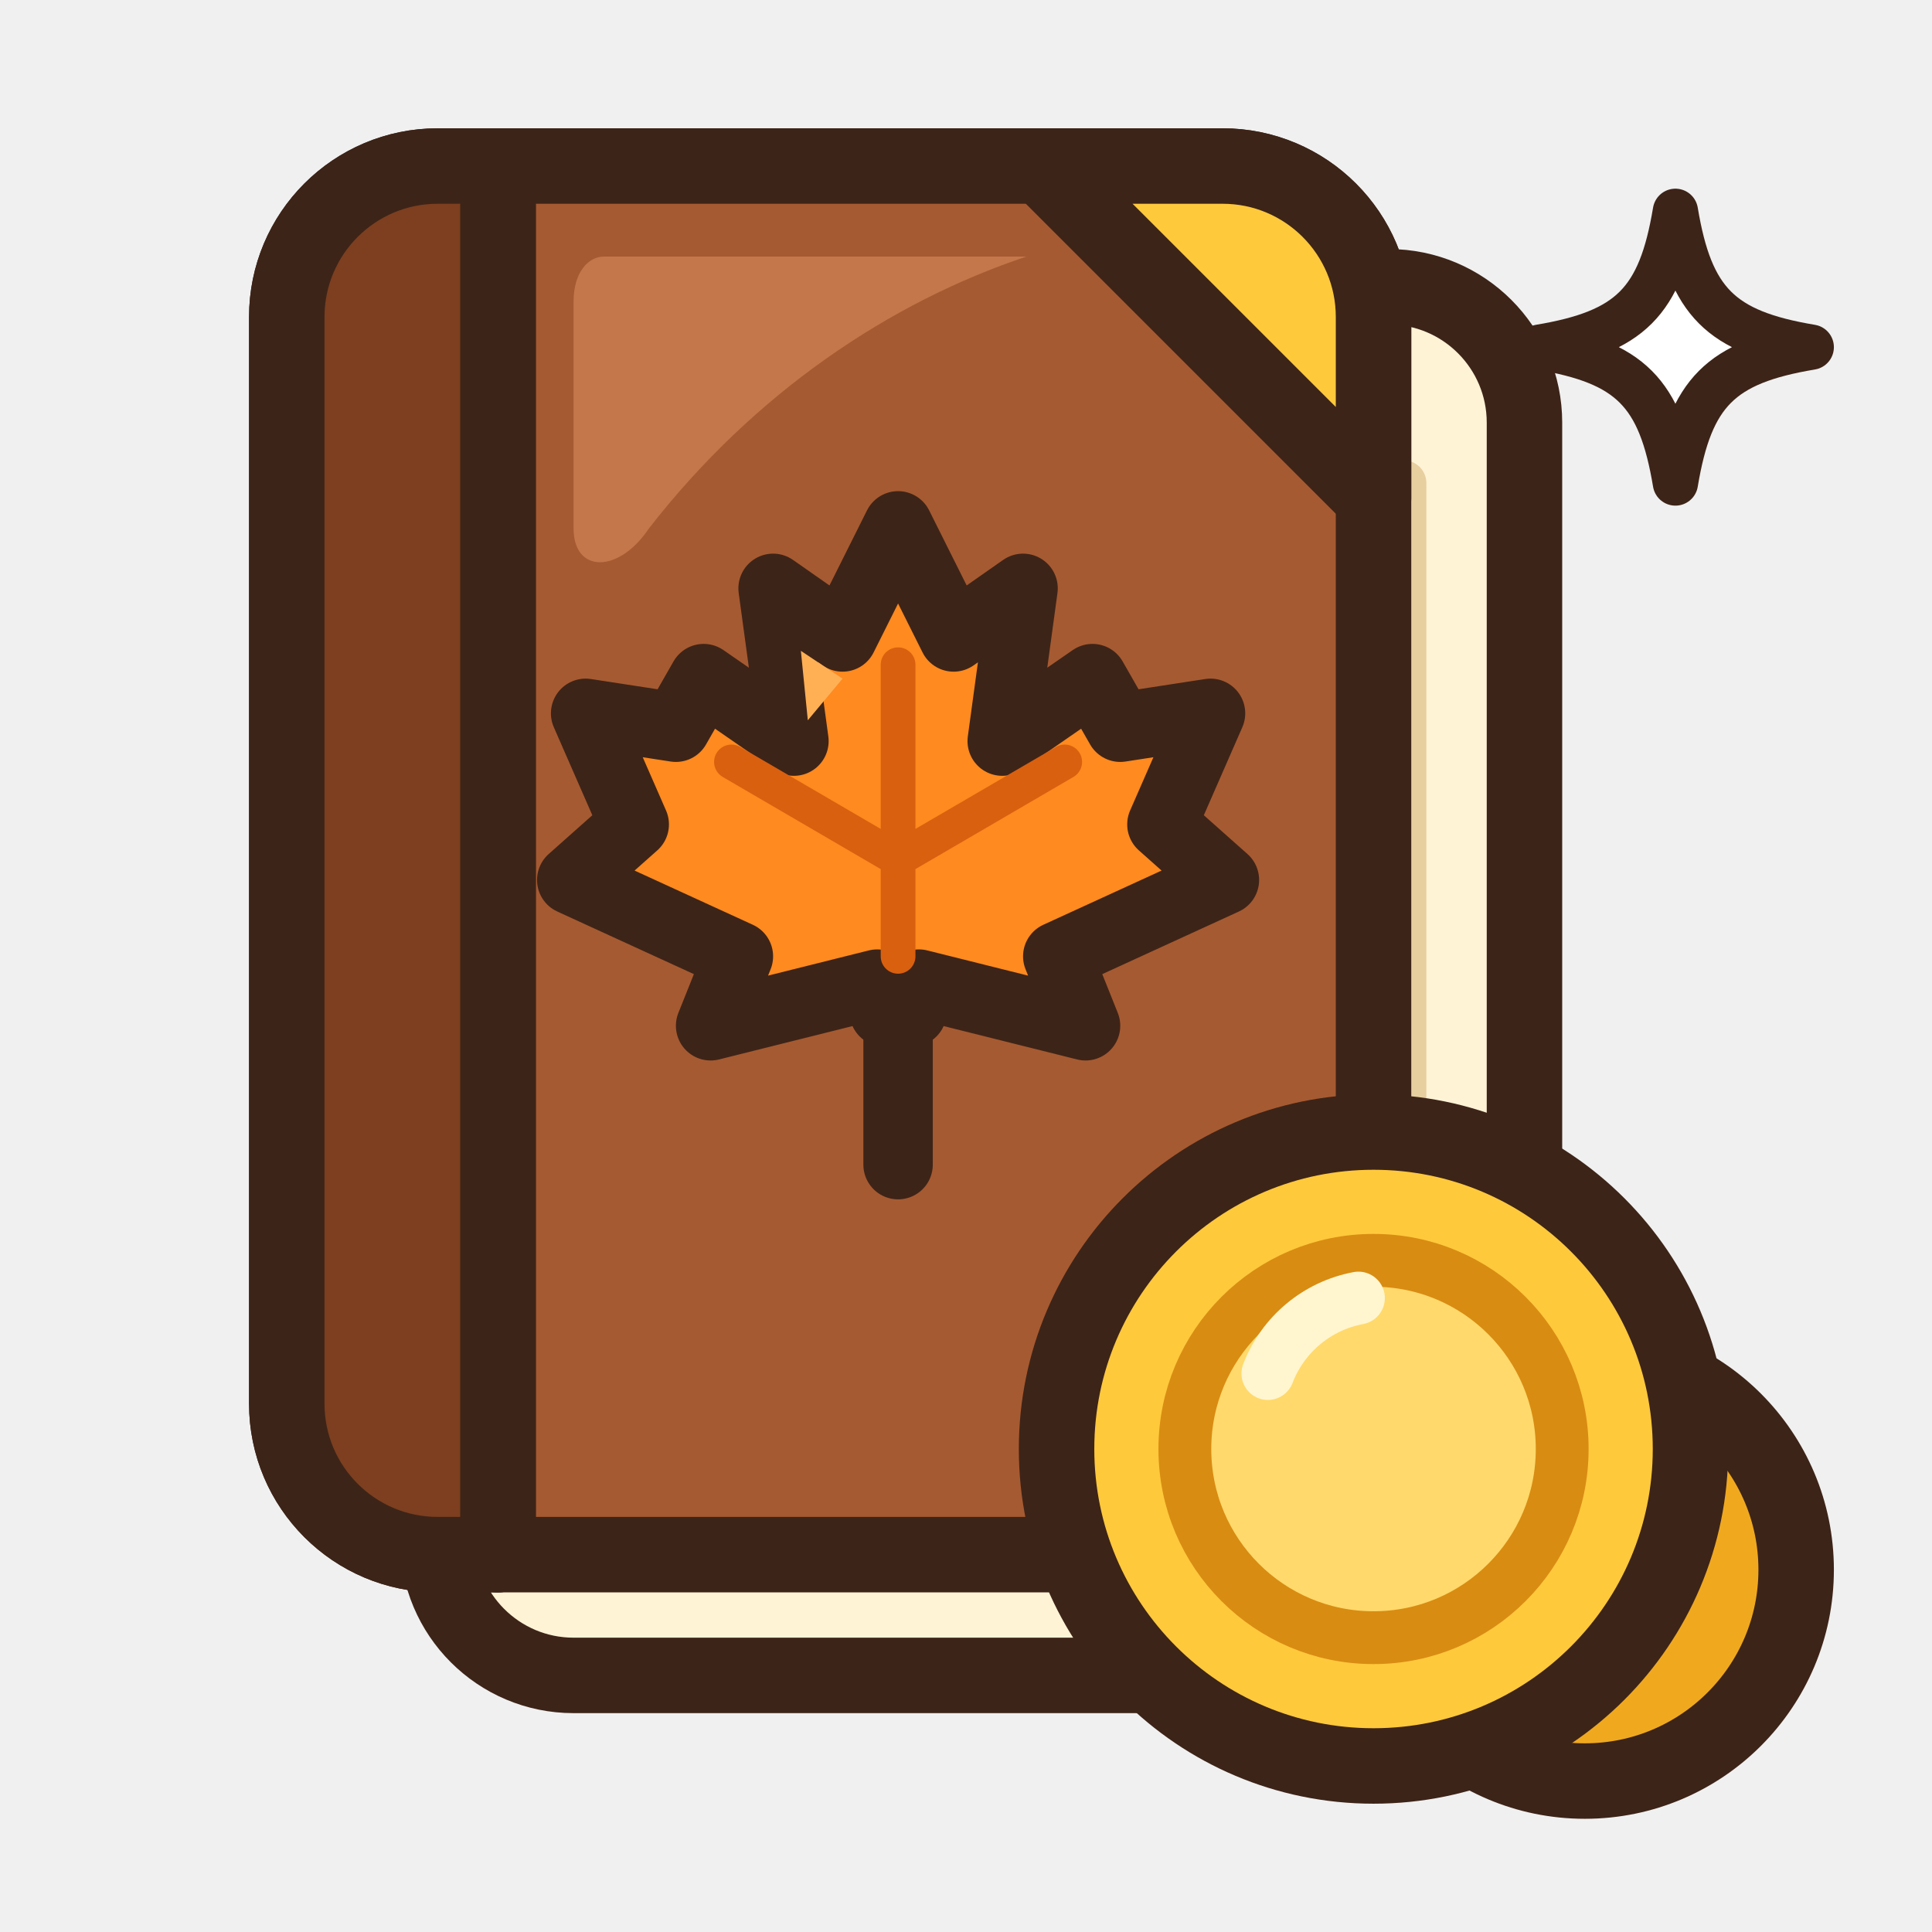
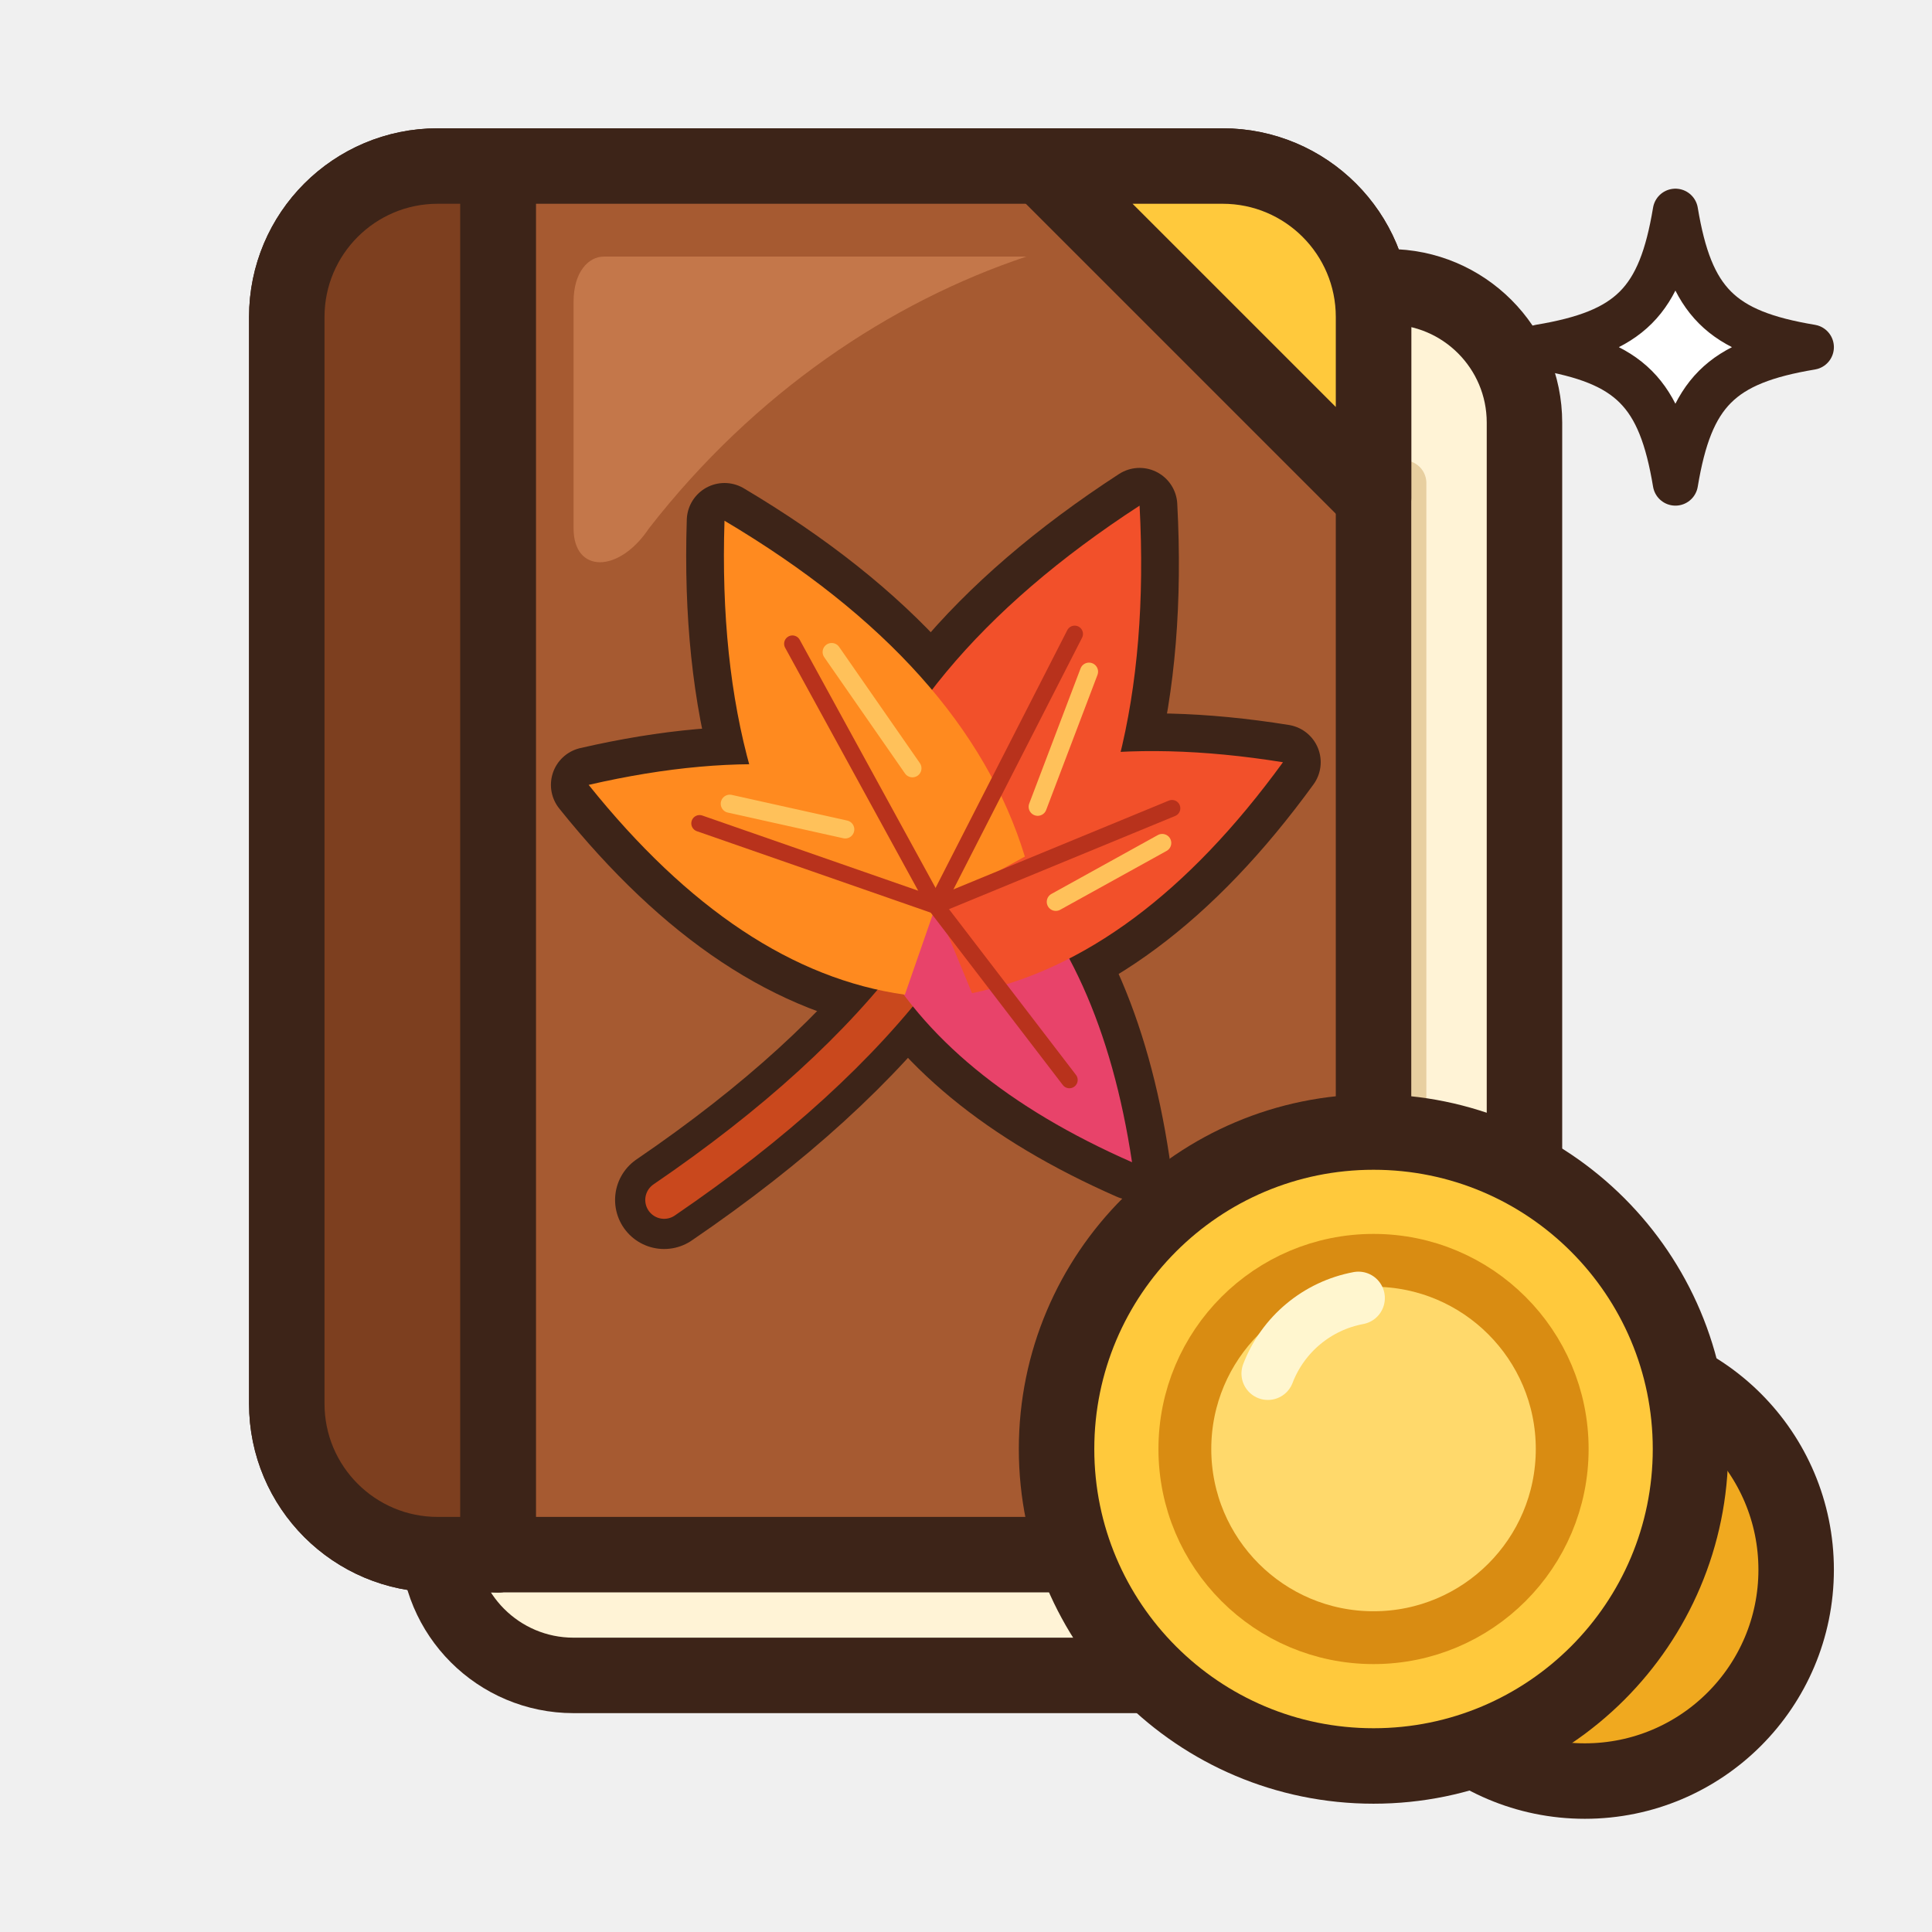
<svg xmlns="http://www.w3.org/2000/svg" viewBox="0 0 128 128" role="img" aria-label="메이플 수익 장부">
  <g stroke="#3d2418" stroke-width="5" stroke-linejoin="round" stroke-linecap="round">
    <rect x="29" y="19" width="72" height="92" rx="9" fill="#fff3d6" />
    <path d="M93 32v66M88 103H38" fill="none" stroke="#e8cfa0" stroke-width="3" />
    <rect x="19" y="11" width="72" height="92" rx="10" fill="#a65a31" />
    <path d="M29 11h4v92h-4a10 10 0 0 1-10-10V21a10 10 0 0 1 10-10z" fill="#7d3f1f" />
    <path d="M33 11v92" fill="none" />
    <path d="M91 33V21a10 10 0 0 0-10-10H69z" fill="#ffc93c" />
  </g>
  <path d="M40 17h28c-9 3-18 9-25 18-2 3-5 3-5 0V20c0-2 1-3 2-3z" fill="#c4774a" />
-   <g transform="translate(36.5 33) scale(.46)" stroke="#3d2418" stroke-width="10" stroke-linejoin="round" stroke-linecap="round">
-     <path d="M50 4 58 20 68 13 65 35 78 26 82 33 95 31 88 47 97 55 73 66 77 76 53 70 52 74 48 74 47 70 23 76 27 66 3 55 12 47 5 31 18 33 22 26 35 35 32 13 42 20z" fill="#ff8a1f" />
-     <path d="M50 96V70" fill="none" />
-     <path d="M50 66V24M50 52 74 38M50 52 26 38" fill="none" stroke="#d9600f" stroke-width="5" />
-     <path d="M42 26 36 22 37 32z" fill="#ffb055" stroke="none" />
+   <g transform="translate(37 32) scale(.5)">
+     <path d="M48 64 Q36 80 14 95" fill="none" stroke="#3d2418" stroke-width="13" stroke-linecap="round" />
+     <g fill="#3d2418" stroke="#3d2418" stroke-width="10" stroke-linejoin="round">
+       <path d="M42.1 62.1 Q51.4 79.2 76.0 90.0 Q72.0 63.4 57.9 49.9 Z" />
+       <path d="M54.8 67.6 Q77.1 63.0 96.0 37.0 Q64.3 31.9 45.2 44.4 Z" />
+       <path d="M62.0 62.1 Q79.0 40.7 77.0 3.0 Q45.3 23.6 38.0 49.9 Z" />
+       <path d="M54.1 44.2 Q34.8 32.9 4.0 40.0 Q23.8 64.7 45.9 67.8 Z" />
+       <path d="M61.8 49.5 Q54.0 24.0 22.0 5.0 Q20.8 42.1 38.2 62.5 Z" />
+     </g>
+     <path d="M48 64 Q36 80 14 95" fill="none" stroke="#c9481d" stroke-width="5" stroke-linecap="round" />
+     <path d="M42.1 62.1 Q51.4 79.2 76.0 90.0 Q72.0 63.4 57.9 49.9 Z" fill="#e8436a" />
+     <path d="M54.8 67.6 Q77.1 63.0 96.0 37.0 Q64.3 31.9 45.2 44.4 Z" fill="#f2502a" />
+     <path d="M62.0 62.1 Q79.0 40.7 77.0 3.0 Q45.3 23.6 38.0 49.9 Z" fill="#f2502a" />
+     <path d="M54.1 44.2 Q34.8 32.9 4.0 40.0 Q23.8 64.7 45.9 67.8 Z" fill="#ff8a1f" />
+     <path d="M61.8 49.5 Q54.0 24.0 22.0 5.0 Q20.8 42.1 38.2 62.5 Z" fill="#ff8a1f" />
+     <g fill="none" stroke="#b8321c" stroke-width="2.2" stroke-linecap="round">
+       <path d="M50.0 56.0 L67.7 79.1" />
+       <path d="M50.0 56.0 L81.3 43.1" />
+       <path d="M50.0 56.0 L68.4 20.0" />
+       <path d="M50.0 56.0 L18.7 45.1" />
+       <path d="M50.0 56.0 L31.0 21.3" />
+     </g>
+     <g fill="none" stroke="#ffc15a" stroke-width="2.4" stroke-linecap="round">
+       <path d="M65.9 55.5 L80.0 47.7" />
+       <path d="M63.5 42.9 L70.3 25.0" />
+       <path d="M38.0 45.9 L22.7 42.5" />
+       <path d="M46.9 37.8 L36.2 22.4" />
+     </g>
  </g>
  <g stroke="#3d2418" stroke-width="5" stroke-linejoin="round">
    <circle cx="105" cy="104" r="14" fill="#f0a91f" />
    <circle cx="91" cy="96" r="21" fill="#ffc93c" />
    <circle cx="91" cy="96" r="12.5" fill="#ffd96b" stroke="#d98c12" stroke-width="3.5" />
  </g>
  <path d="M84 91a8 8 0 0 1 6-5" fill="none" stroke="#fff6cf" stroke-width="3.5" stroke-linecap="round" />
  <path d="M111 14c1 6 3 8 9 9-6 1-8 3-9 9-1-6-3-8-9-9 6-1 8-3 9-9z" fill="#fff" stroke="#3d2418" stroke-width="3" stroke-linejoin="round" />
</svg>
